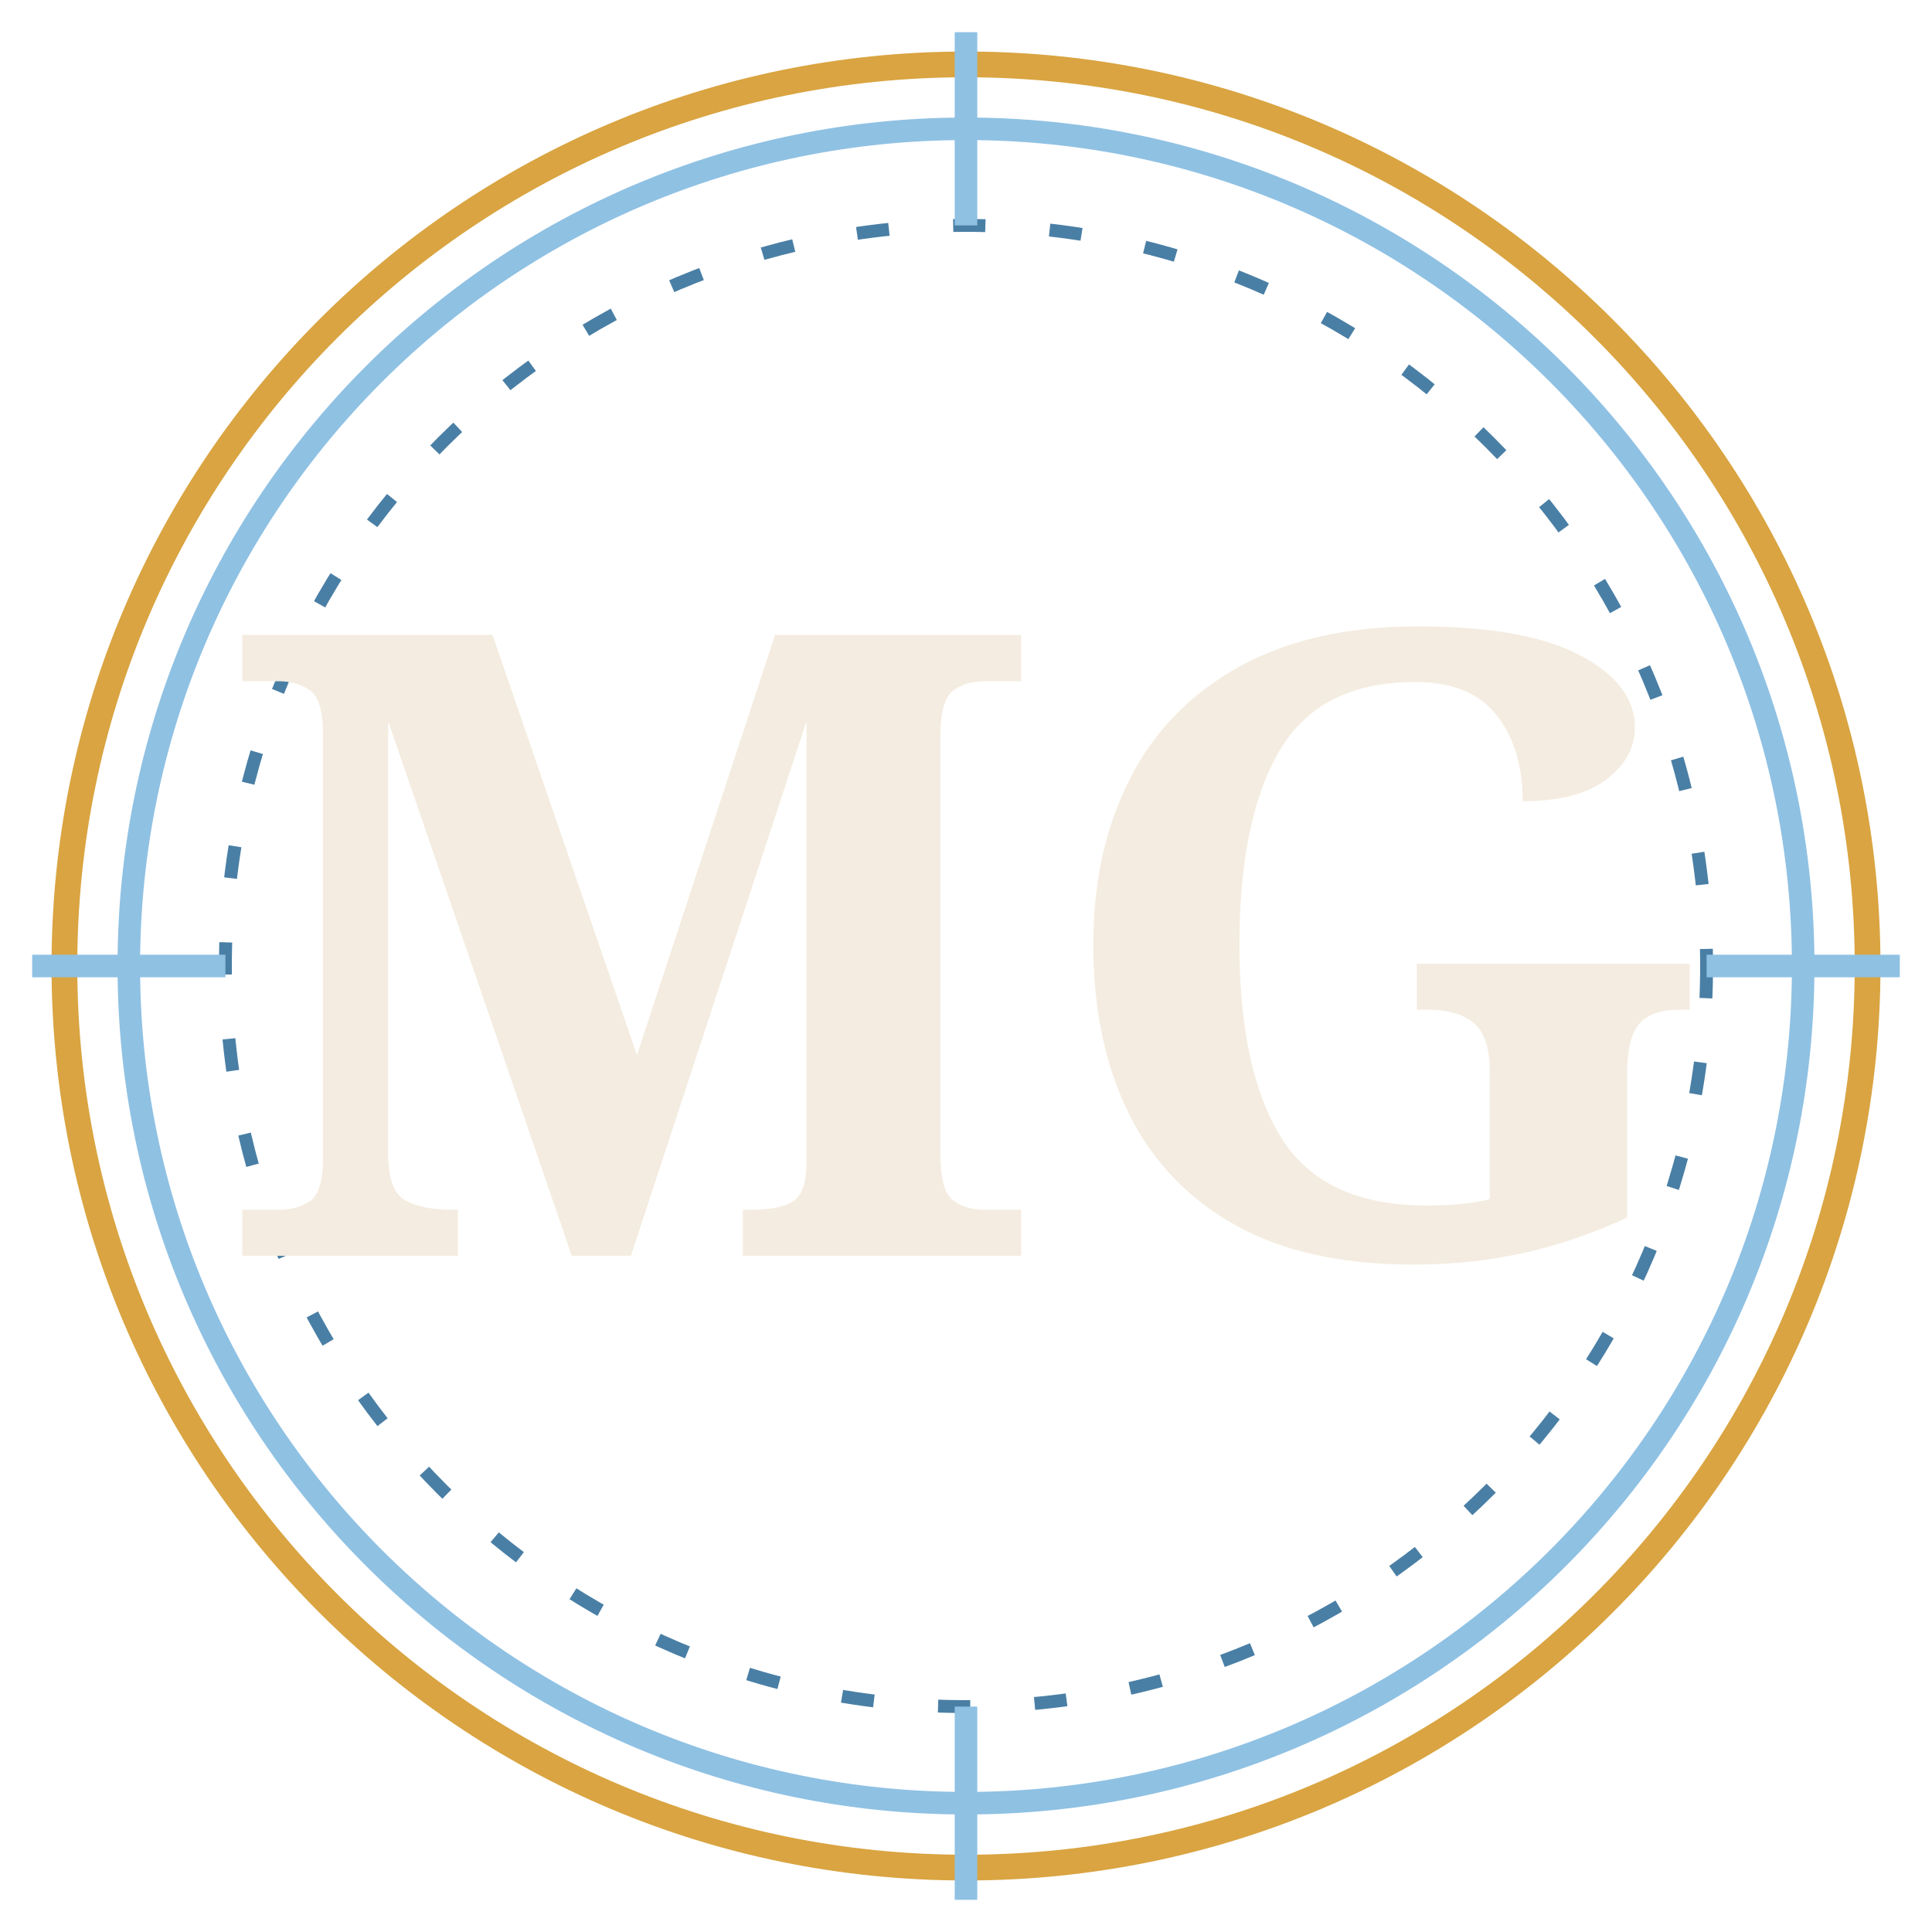
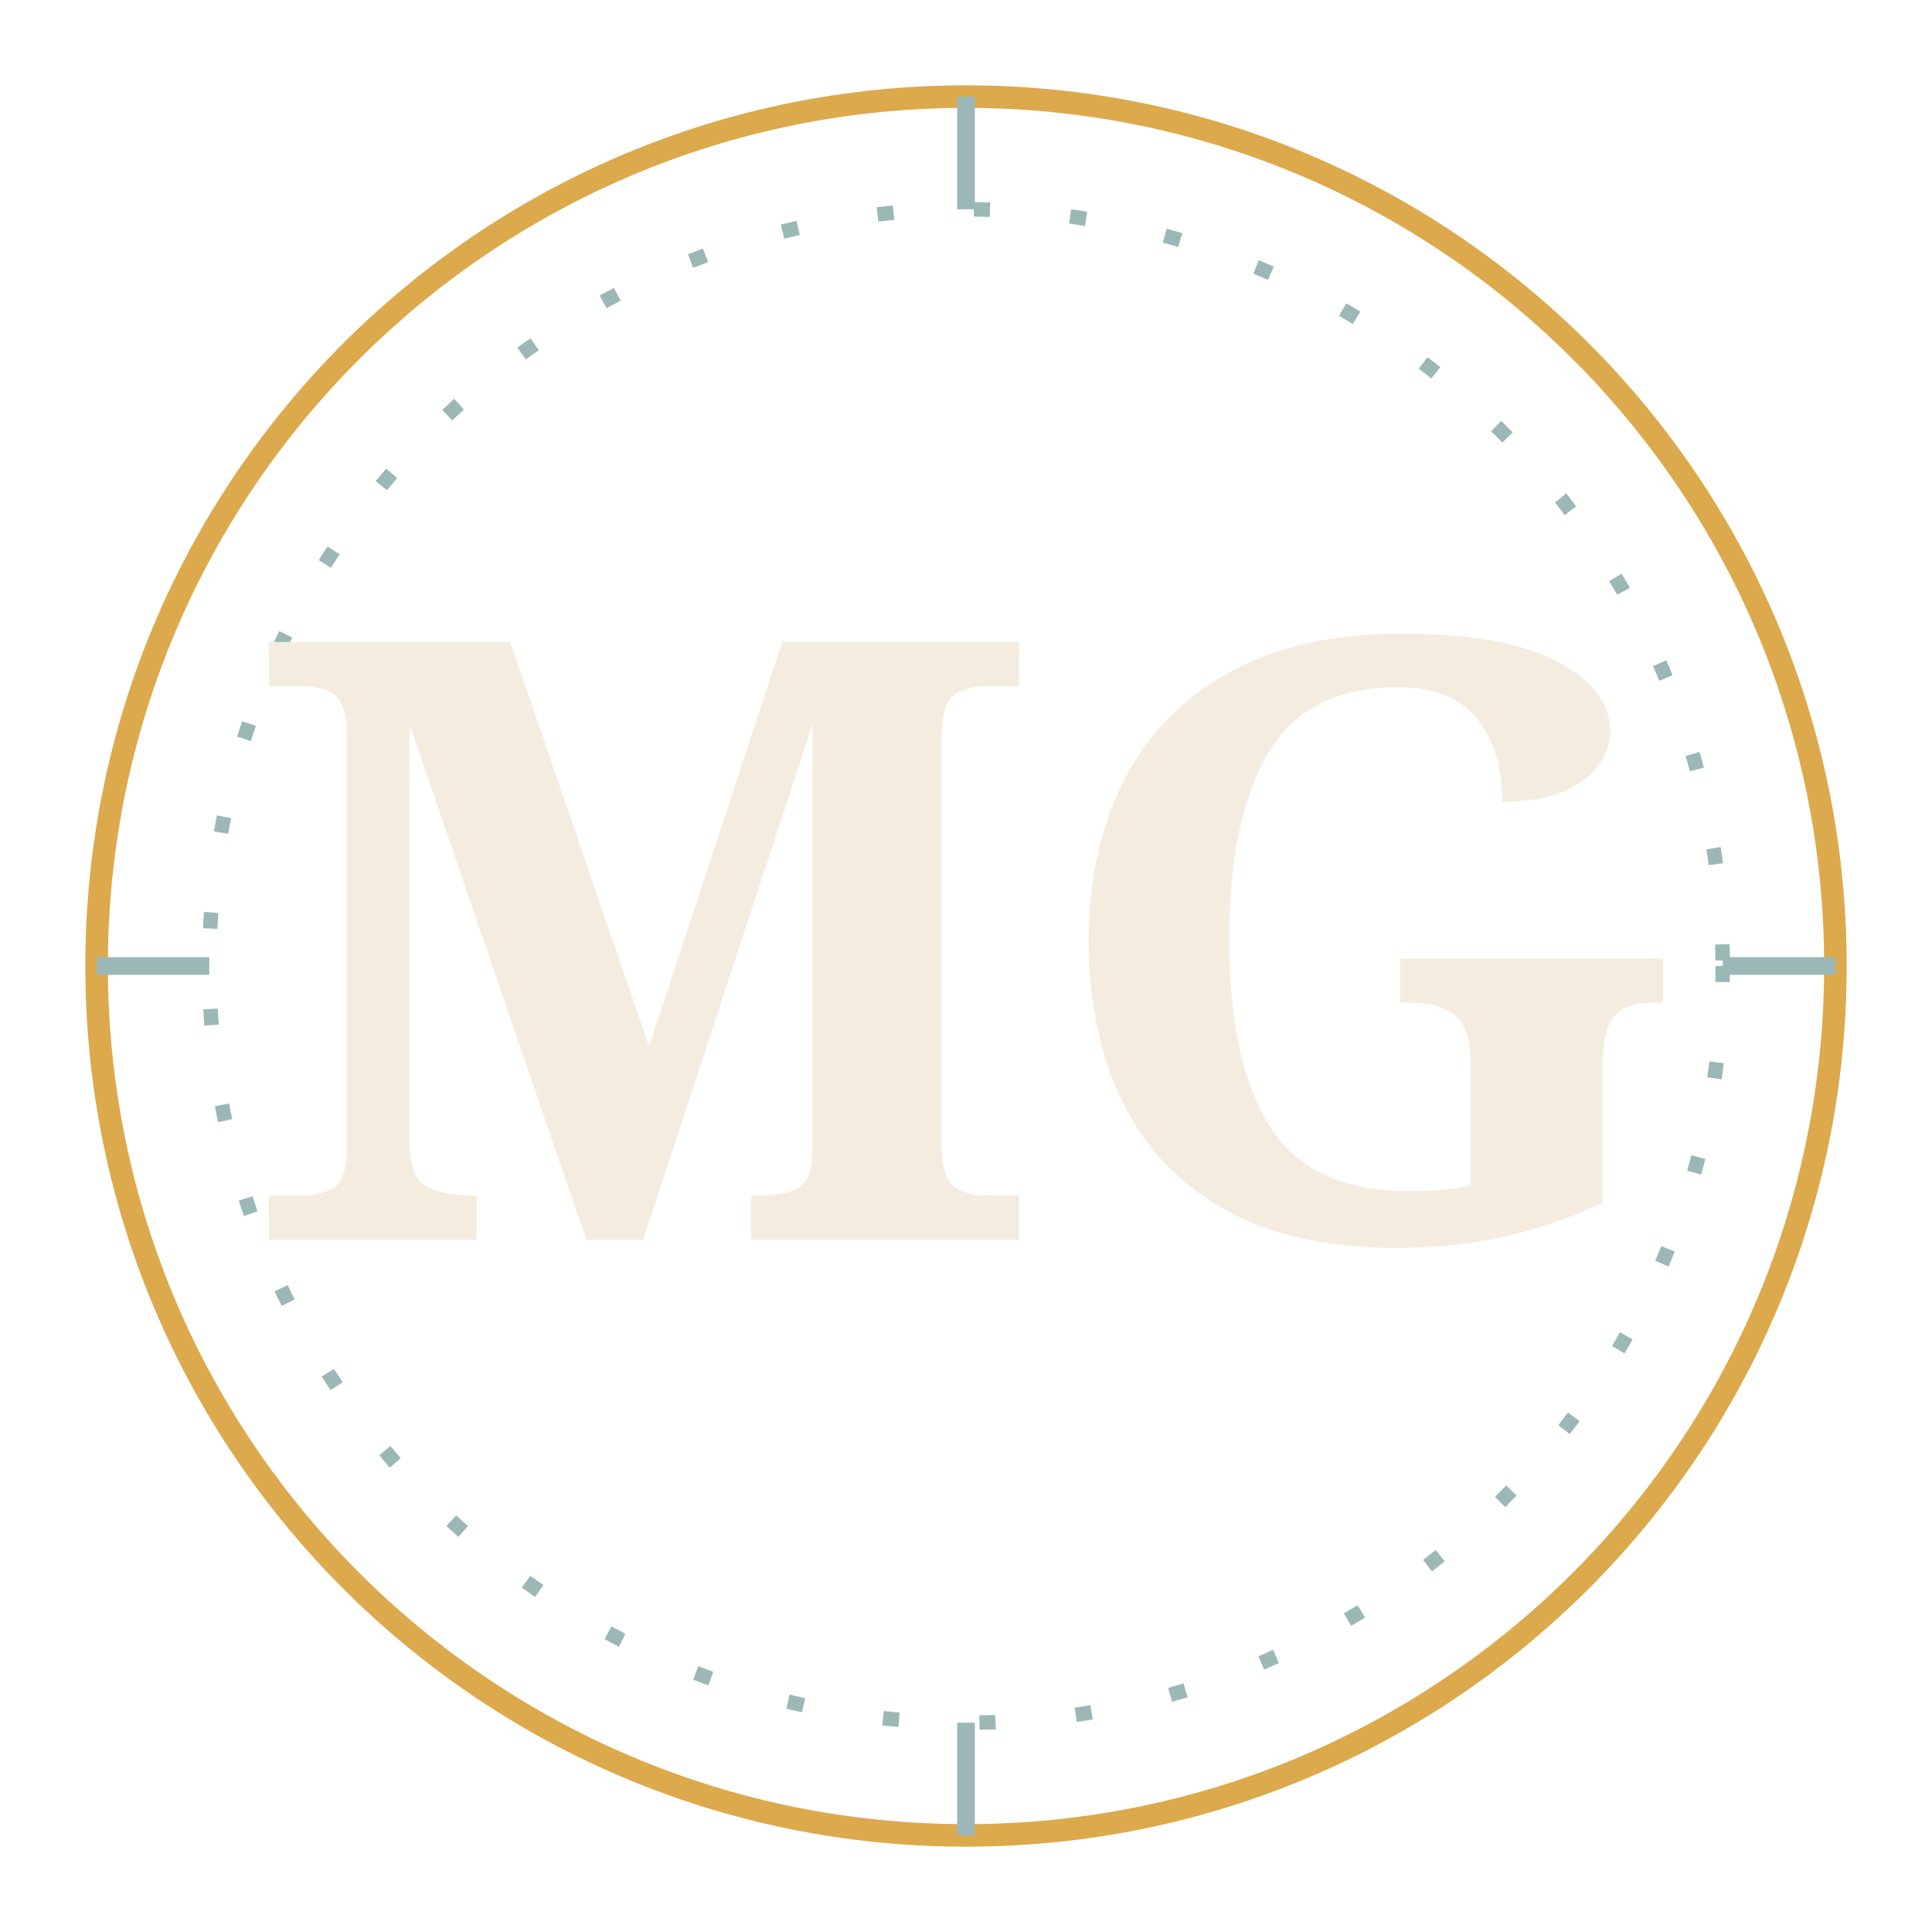
<svg xmlns="http://www.w3.org/2000/svg" viewBox="0 0 120 120" width="120" height="120" role="img" aria-label="MG monogram">
  <defs>
    <style>
-       .ln  { fill:none; stroke:#8fc1e3; stroke-width:1.4; }
-       .lnf { fill:none; stroke:#4a7fa5; stroke-width:0.8; }
-       .gd  { fill:none; stroke:#d9a441; stroke-width:1.6; }
-       .mg  { fill:#f4ece0; font-family:"Cormorant Garamond", Georgia, serif; font-size:54px; font-weight:600; }
+       .ring { fill:none; stroke:#dca94c; stroke-width:1.4; }
+       .ring2{ fill:none; stroke:#9bb8b6; stroke-width:0.9; }
+       .tick { fill:none; stroke:#9bb8b6; stroke-width:1.1; }
+       .mg   { fill:#f5ece0; font-family:"Cormorant Garamond", Georgia, serif; font-size:52px; font-weight:600; }
    </style>
  </defs>
-   <circle class="ln" cx="60" cy="60" r="52" />
-   <circle class="lnf" cx="60" cy="60" r="46" stroke-dasharray="2 4" />
-   <circle class="gd" cx="60" cy="60" r="56" />
-   <line class="ln" x1="60" y1="2" x2="60" y2="14" />
-   <line class="ln" x1="60" y1="106" x2="60" y2="118" />
-   <line class="ln" x1="2" y1="60" x2="14" y2="60" />
-   <line class="ln" x1="106" y1="60" x2="118" y2="60" />
-   <text class="mg" x="60" y="78" text-anchor="middle">MG</text>
+   <circle class="ring" cx="60" cy="60" r="54" />
+   <circle class="ring2" cx="60" cy="60" r="47" stroke-dasharray="1 5" />
+   <line class="tick" x1="60" y1="6" x2="60" y2="13" />
+   <line class="tick" x1="60" y1="107" x2="60" y2="114" />
+   <line class="tick" x1="6" y1="60" x2="13" y2="60" />
+   <line class="tick" x1="107" y1="60" x2="114" y2="60" />
+   <text class="mg" x="60" y="77" text-anchor="middle">MG</text>
</svg>
